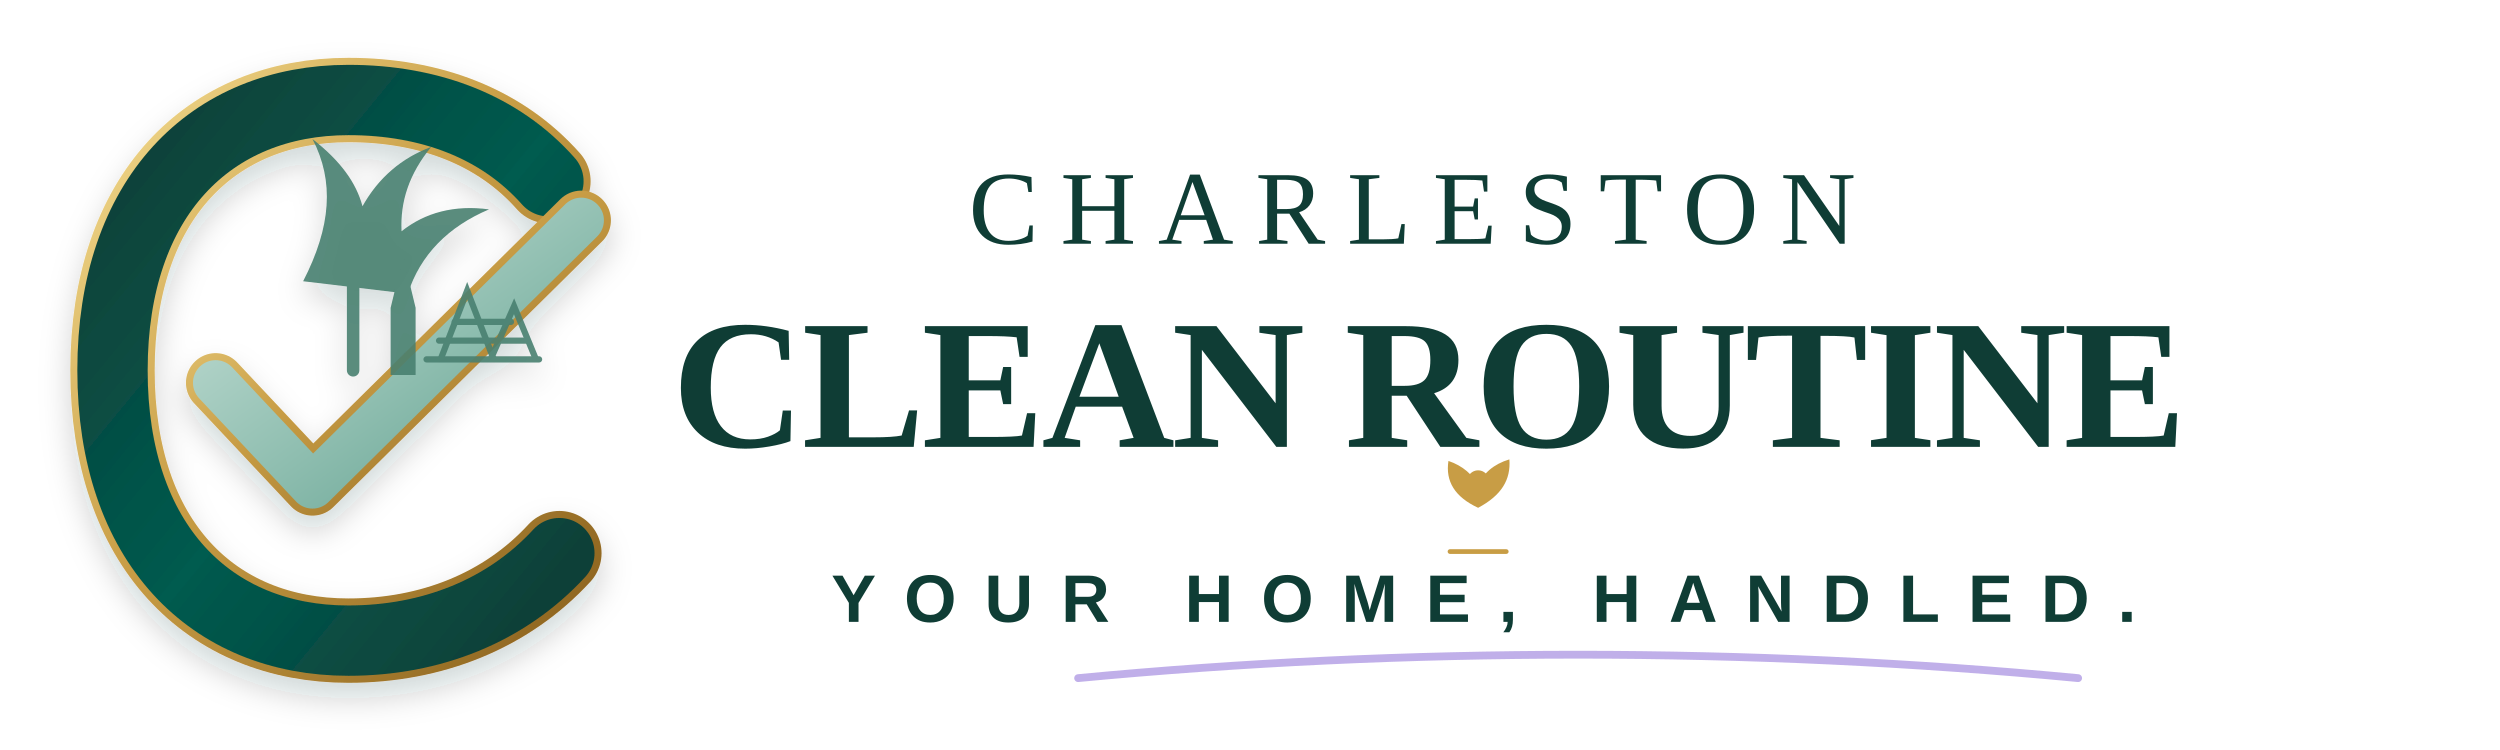
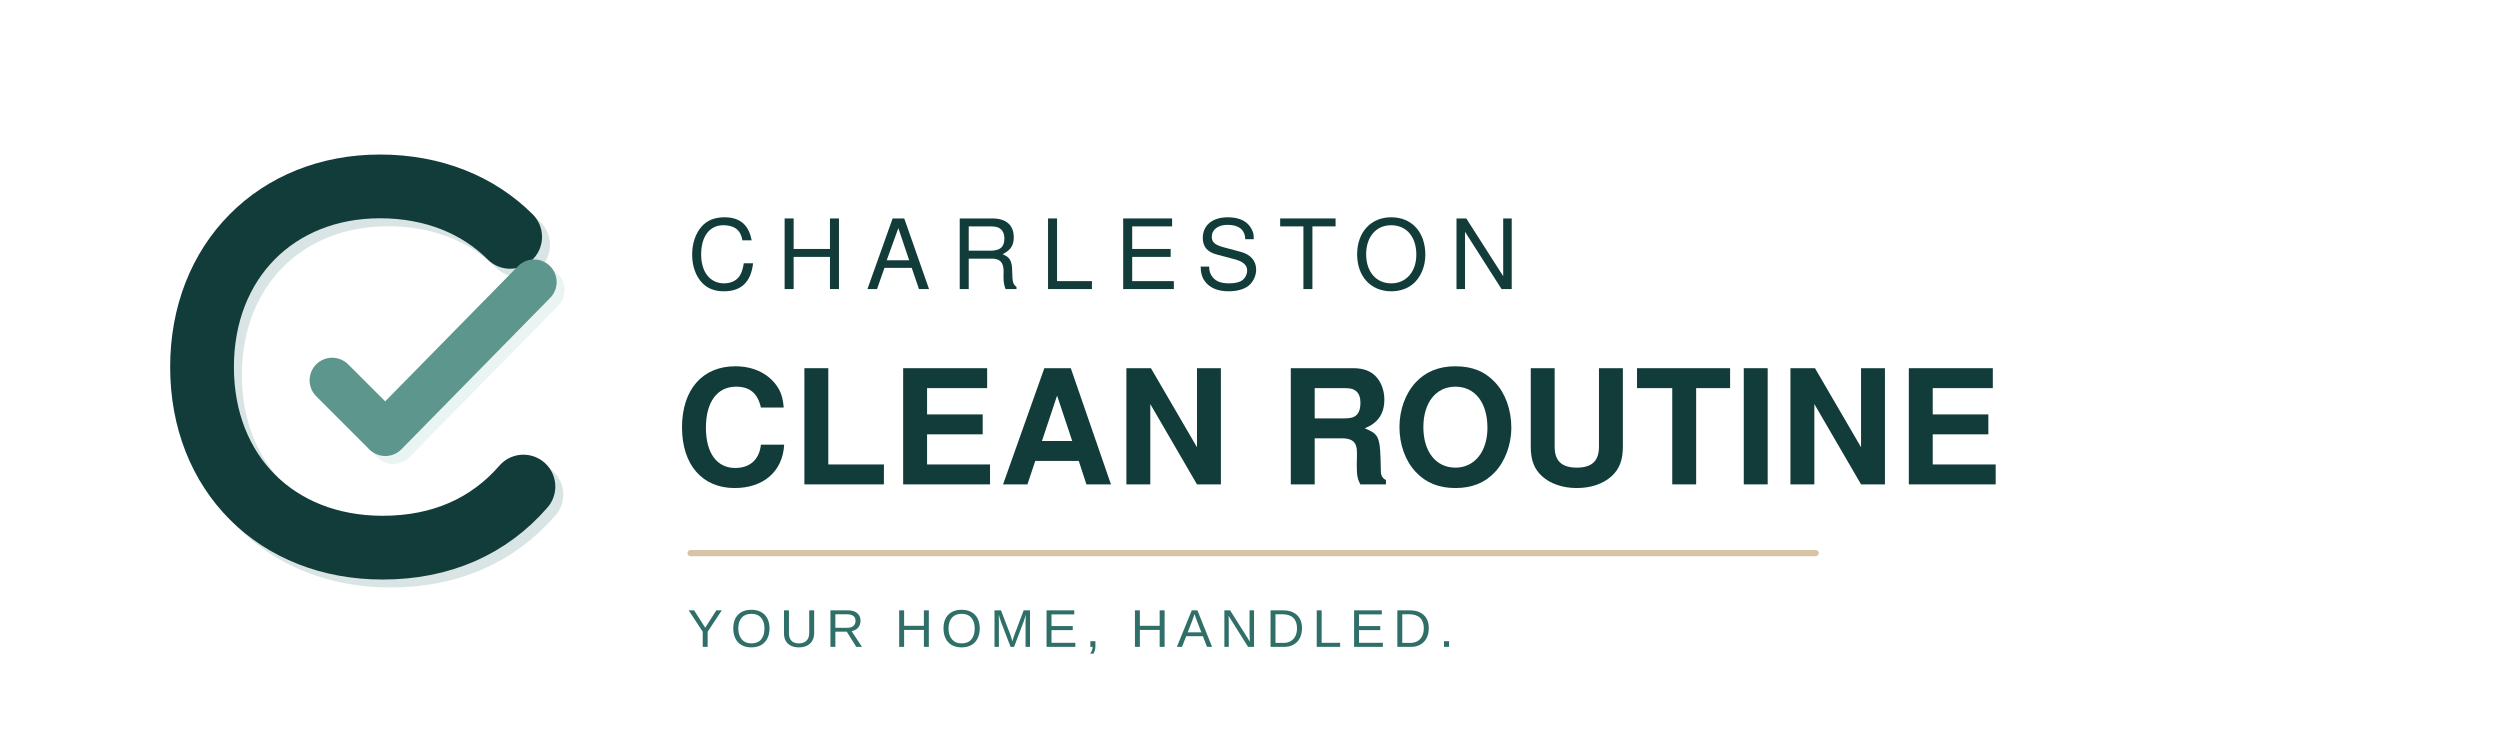
- <svg xmlns="http://www.w3.org/2000/svg" viewBox="0 0 1600 480" role="img" aria-labelledby="title desc">
-   <defs>
-     <linearGradient id="gC" x1="0" y1="0" x2="1" y2="1">
-       <stop offset="0" stop-color="#0f3d35" />
-       <stop offset="0.52" stop-color="#005b4f" />
-       <stop offset="1" stop-color="#0f3d35" />
-     </linearGradient>
-     <linearGradient id="gCheck" x1="0" y1="0" x2="1" y2="1">
-       <stop offset="0" stop-color="#c8e1d8" />
-       <stop offset="0.55" stop-color="#8fbeb0" />
-       <stop offset="1" stop-color="#5f9f8e" />
-     </linearGradient>
-     <linearGradient id="gold" x1="0" y1="0" x2="1" y2="1">
-       <stop offset="0" stop-color="#f1d88b" />
-       <stop offset="0.45" stop-color="#c89d45" />
-       <stop offset="1" stop-color="#8f6621" />
-     </linearGradient>
-     <filter id="soft" x="-20%" y="-20%" width="140%" height="140%">
-       <feDropShadow dx="0" dy="10" stdDeviation="10" flood-color="#0b332d" flood-opacity=".18" />
-     </filter>
-   </defs>
-   <g transform="translate(44 38)" filter="url(#soft)">
-     <path d="M307 78C276 43 231 26 179 26 91 26 28 88 28 199c0 111 63 173 151 173 53 0 101-19 135-56" fill="none" stroke="url(#gold)" stroke-width="54" stroke-linecap="round" />
-     <path d="M307 78C276 43 231 26 179 26 91 26 28 88 28 199c0 111 63 173 151 173 53 0 101-19 135-56" fill="none" stroke="url(#gC)" stroke-width="45" stroke-linecap="round" />
-     <path d="M94 207l62 66L328 103" fill="none" stroke="url(#gold)" stroke-width="38" stroke-linecap="round" stroke-linejoin="round" />
-     <path d="M94 207l62 66L328 103" fill="none" stroke="url(#gCheck)" stroke-width="29" stroke-linecap="round" stroke-linejoin="round" />
-     <g fill="#497f70" opacity=".9">
-       <path d="M150 142c18-35 20-64 6-91 18 14 28 28 32 43 10-18 25-31 44-38-14 17-20 35-19 54 15-12 34-17 56-14-26 11-44 29-52 54z" />
-       <rect x="178" y="124" width="8" height="79" rx="4" />
-       <path d="M229 192h72M237 180h56M247 168h36" fill="none" stroke="#497f70" stroke-width="4" stroke-linecap="round" />
-       <path d="M238 192l17-44 17 44M270 192l15-34 14 34" fill="none" stroke="#497f70" stroke-width="4" />
-       <path d="M206 159h16v43h-16zM214 126l8 33h-16z" />
+ <svg xmlns="http://www.w3.org/2000/svg" width="1600" height="480" viewBox="0 0 1600 480" role="img" aria-labelledby="title desc" version="1.1" id="svg20">
+   <defs id="defs24" />
+   <g transform="matrix(1.7,0,0,1.7,80,70)" id="g8">
+     <g opacity="0.18" transform="translate(3 3)">
+       <path d="M 145,48 C 133,36 116,29 96,29 57,29 29,57 29,97 c 0,40 28,68 68,68 22,0 40,-8 53,-23" fill="none" stroke="#2F6F68" stroke-width="24" stroke-linecap="round" />
+       <path d="m 78,102 20,20 56,-57" fill="none" stroke="#8CC2B8" stroke-width="17" stroke-linecap="round" stroke-linejoin="round" />
+     </g>
+     <path d="M 145,48 C 133,36 116,29 96,29 57,29 29,57 29,97 c 0,40 28,68 68,68 22,0 40,-8 53,-23" fill="none" stroke="#123c3a" stroke-width="24" stroke-linecap="round" id="path4" />
+     <path d="m 78,102 20,20 56,-57" fill="none" stroke="#5d968c" stroke-width="17" stroke-linecap="round" stroke-linejoin="round" id="path6" />
+   </g>
+   <g fill="#123c3a" font-family="'Nimbus Sans', Arial, Helvetica, sans-serif" id="g14">
+     <g aria-label="CHARLESTON" id="text10" style="font-size:62px;letter-spacing:13">
+       <path d="m 481.044,153.814 c -1.798,-9.92 -7.502,-14.756 -17.422,-14.756 -6.076,0 -10.974,1.922 -14.322,5.642 -4.092,4.464 -6.324,10.912 -6.324,18.228 0,7.44 2.294,13.826 6.51,18.228 3.534,3.596 7.998,5.27 13.888,5.27 11.036,0 17.236,-5.952 18.6,-17.918 h -5.952 c -0.496,3.1 -1.116,5.208 -2.046,7.006 -1.86,3.72 -5.704,5.828 -10.54,5.828 -8.99,0 -14.694,-7.192 -14.694,-18.476 0,-11.594 5.394,-18.724 14.198,-18.724 3.658,0 7.068,1.054 8.928,2.852 1.674,1.55 2.604,3.41 3.286,6.82 z" id="path26" />
+       <path d="M 531.182,164.416 V 185 h 5.766 v -45.198 h -5.766 v 19.53 h -23.25 v -19.53 h -5.766 V 185 h 5.766 v -20.584 z" id="path28" />
+       <path d="m 583.49,171.422 4.65,13.578 h 6.448 l -15.872,-45.198 h -7.44 l -16.12,45.198 h 6.138 l 4.774,-13.578 z m -1.612,-4.836 h -14.384 l 7.44,-20.584 z" id="path30" />
+       <path d="m 619.988,165.532 h 14.88 c 5.146,0 7.44,2.48 7.44,8.06 l -0.062,4.03 c 0,2.79 0.496,5.518 1.302,7.378 h 7.006 v -1.426 c -2.17,-1.488 -2.604,-3.1 -2.728,-9.114 -0.062,-7.44 -1.24,-9.672 -6.138,-11.78 5.084,-2.542 7.13,-5.58 7.13,-10.788 0,-7.812 -4.836,-12.09 -13.764,-12.09 h -20.832 V 185 h 5.766 z m 0,-5.084 v -15.562 h 13.95 c 3.224,0 5.084,0.496 6.51,1.736 1.55,1.302 2.356,3.348 2.356,6.014 0,5.394 -2.728,7.812 -8.866,7.812 z" id="path32" />
+       <path d="m 676.512,139.802 h -5.766 V 185 h 28.086 v -5.084 h -22.32 z" id="path34" />
+       <path d="m 724.604,164.416 h 24.614 v -5.084 h -24.614 v -14.446 h 25.544 v -5.084 h -31.31 V 185 h 32.426 v -5.084 h -26.66 z" id="path36" />
+       <path d="m 802.394,153.07 c 0,-3.1 -0.186,-3.968 -1.178,-6.076 -2.48,-5.208 -7.75,-7.936 -15.376,-7.936 -9.92,0 -16.058,5.084 -16.058,13.268 0,5.518 2.914,8.99 8.866,10.54 l 11.222,2.976 c 5.766,1.488 8.308,3.782 8.308,7.316 0,2.418 -1.302,4.898 -3.224,6.262 -1.798,1.302 -4.65,1.922 -8.308,1.922 -4.96,0 -8.246,-1.178 -10.416,-3.782 -1.674,-1.984 -2.418,-4.154 -2.356,-6.944 h -5.456 c 0.062,4.154 0.868,6.882 2.666,9.362 3.1,4.278 8.308,6.448 15.19,6.448 5.394,0 9.796,-1.24 12.71,-3.472 3.038,-2.418 4.96,-6.448 4.96,-10.354 0,-5.58 -3.472,-9.672 -9.61,-11.346 l -11.346,-3.038 c -5.456,-1.488 -7.44,-3.224 -7.44,-6.696 0,-4.588 4.03,-7.626 10.106,-7.626 7.192,0 11.222,3.224 11.284,9.176 z" id="path38" />
+       <path d="m 839.946,144.886 h 14.818 v -5.084 h -35.464 v 5.084 h 14.88 V 185 h 5.766 z" id="path40" />
+       <path d="m 890.332,139.058 c -12.958,0 -21.762,9.548 -21.762,23.684 0,14.198 8.742,23.684 21.824,23.684 5.518,0 10.354,-1.674 14.012,-4.774 4.898,-4.154 7.812,-11.16 7.812,-18.538 0,-14.57 -8.618,-24.056 -21.886,-24.056 z m 0,5.084 c 9.796,0 16.12,7.378 16.12,18.848 0,10.912 -6.51,18.352 -16.058,18.352 -9.672,0 -16.058,-7.44 -16.058,-18.6 0,-11.16 6.386,-18.6 15.996,-18.6 z" id="path42" />
+       <path d="m 967.502,139.802 h -5.456 v 36.952 l -23.622,-36.952 h -6.262 V 185 h 5.456 v -36.642 l 23.374,36.642 h 6.51 z" id="path44" />
+     </g>
+     <g aria-label="CLEAN ROUTINE" id="text12" style="font-weight:700;font-size:102px;letter-spacing:1">
+       <path d="m 501.564,260.836 c -0.51,-6.426 -1.836,-10.506 -4.998,-14.688 -5.712,-7.548 -14.892,-11.73 -26.01,-11.73 -21.012,0 -34.068,14.994 -34.068,39.066 0,23.97 12.954,38.862 33.66,38.862 18.564,0 30.804,-10.71 31.722,-27.744 h -14.892 c -1.02,9.486 -6.936,14.892 -16.422,14.892 -11.832,0 -18.768,-9.588 -18.768,-25.806 0,-16.422 7.242,-26.214 19.278,-26.214 8.874,0 13.872,4.284 15.912,13.362 z" id="path47" />
+       <path d="m 530.104,235.642 h -15.3 V 310 h 50.898 v -12.75 h -35.598 z" id="path49" />
+       <path d="m 593.324,277.972 h 35.598 v -12.75 h -35.598 v -16.83 h 38.454 v -12.75 h -53.754 V 310 h 55.59 v -12.75 h -40.29 z" id="path51" />
+       <path d="m 690.408,295.006 4.896,14.994 h 15.708 l -25.704,-74.358 h -16.932 L 641.958,310 h 15.606 l 4.998,-14.994 z m -4.182,-12.75 h -19.38 l 9.69,-29.07 z" id="path53" />
+       <path d="m 766.072,310 h 15.3 v -74.358 h -15.3 v 50.592 l -29.478,-50.592 h -15.708 V 310 h 15.3 v -51.408 z" id="path55" />
+       <path d="m 841.41,280.522 h 17.544 c 6.63,0 9.486,2.652 9.486,8.772 v 3.06 c -0.102,1.938 -0.102,3.774 -0.102,4.896 0,7.038 0.408,9.18 2.244,12.75 h 16.422 v -2.754 c -2.346,-1.326 -3.264,-2.856 -3.264,-6.12 -0.408,-21.93 -0.816,-22.95 -10.302,-27.03 8.364,-3.264 12.546,-9.282 12.546,-18.36 0,-5.916 -2.04,-11.322 -5.61,-14.994 -3.366,-3.468 -8.058,-5.1 -14.382,-5.1 h -39.882 V 310 h 15.3 z m 0,-12.75 v -19.38 h 18.462 c 4.386,0 6.12,0.408 8.058,1.938 1.836,1.53 2.754,4.08 2.754,7.548 0,3.57 -0.918,6.426 -2.754,7.956 -1.734,1.428 -3.672,1.938 -8.058,1.938 z" id="path57" />
+       <path d="m 931.354,234.418 c -10.404,0 -18.972,3.468 -25.296,10.302 -6.63,7.14 -10.404,17.544 -10.404,28.662 0,11.118 3.774,21.624 10.404,28.662 6.426,6.936 14.79,10.302 25.398,10.302 10.608,0 18.972,-3.366 25.398,-10.302 6.426,-6.834 10.404,-17.646 10.404,-28.152 0,-11.628 -3.774,-22.134 -10.404,-29.172 -6.528,-7.038 -14.688,-10.302 -25.5,-10.302 z m 0.102,13.056 c 12.546,0 20.502,10.2 20.502,26.316 0,15.3 -8.262,25.5 -20.502,25.5 -12.444,0 -20.502,-10.2 -20.502,-25.908 0,-15.708 8.058,-25.908 20.502,-25.908 z" id="path59" />
+       <path d="m 1023.338,235.642 v 50.388 c 0,8.976 -4.59,13.26 -14.178,13.26 -9.588,0 -14.178,-4.284 -14.178,-13.26 v -50.388 h -15.3 v 50.388 c 0,8.364 2.244,14.28 7.242,18.768 5.406,4.896 13.26,7.548 22.236,7.548 8.976,0 16.83,-2.652 22.236,-7.548 4.998,-4.488 7.242,-10.404 7.242,-18.768 v -50.388 z" id="path61" />
+       <path d="m 1085.538,248.392 h 21.726 v -12.75 h -59.568 v 12.75 h 22.542 V 310 h 15.3 z" id="path63" />
+       <path d="m 1131.316,235.642 h -15.3 V 310 h 15.3 z" id="path65" />
+       <path d="m 1191.068,310 h 15.3 v -74.358 h -15.3 v 50.592 l -29.478,-50.592 h -15.708 V 310 h 15.3 v -51.408 z" id="path67" />
+       <path d="m 1236.948,277.972 h 35.598 v -12.75 h -35.598 v -16.83 h 38.454 v -12.75 h -53.754 V 310 h 55.59 v -12.75 h -40.29 z" id="path69" />
    </g>
  </g>
-   <g transform="translate(430 88)">
-     <line x1="0" y1="48" x2="170" y2="48" stroke="url(#gold)" stroke-width="4" />
-     <text x="190" y="68" fill="#0f3d35" font-family="Georgia, 'Times New Roman', serif" font-size="67" letter-spacing="14">CHARLESTON</text>
-     <line x1="914" y1="48" x2="1080" y2="48" stroke="url(#gold)" stroke-width="4" />
-     <text x="0" y="198" fill="#0f3d35" font-family="Georgia, 'Times New Roman', serif" font-size="118" font-weight="700" letter-spacing="-2">CLEAN ROUTINE</text>
-     <line x1="0" y1="236" x2="480" y2="236" stroke="url(#gold)" stroke-width="4" />
-     <g transform="translate(516 220)">
-       <circle cx="0" cy="0" r="7" fill="#c89d45" />
-       <path d="M0 13v32M0 17c-15-7-21-17-19-30 9 3 16 9 19 16 3-8 10-14 20-17 1 13-5 23-20 31z" fill="#c89d45" />
-       <path d="M-18 45h36" stroke="#c89d45" stroke-width="3" stroke-linecap="round" />
-     </g>
-     <line x1="552" y1="236" x2="1080" y2="236" stroke="url(#gold)" stroke-width="4" />
-     <text x="102" y="310" fill="#0f3d35" font-family="Arial, Helvetica, sans-serif" font-size="43" font-weight="600" letter-spacing="18">YOUR HOME, HANDLED.</text>
-     <path d="M260 346C470 326 690 326 900 346" fill="none" stroke="#b9a6e7" stroke-width="5" stroke-linecap="round" opacity=".9" />
-   </g>
+   <rect x="440" y="352" width="724" height="4" rx="2" fill="#D7C3A5" id="rect16" />
+   <text x="440" y="414" aria-label="Your Home, Handled." style="font-weight:500;font-size:34px;font-family:Arial, Helvetica, sans-serif;letter-spacing:5px;fill:#2f6f68">YOUR HOME, HANDLED.</text>
</svg>
